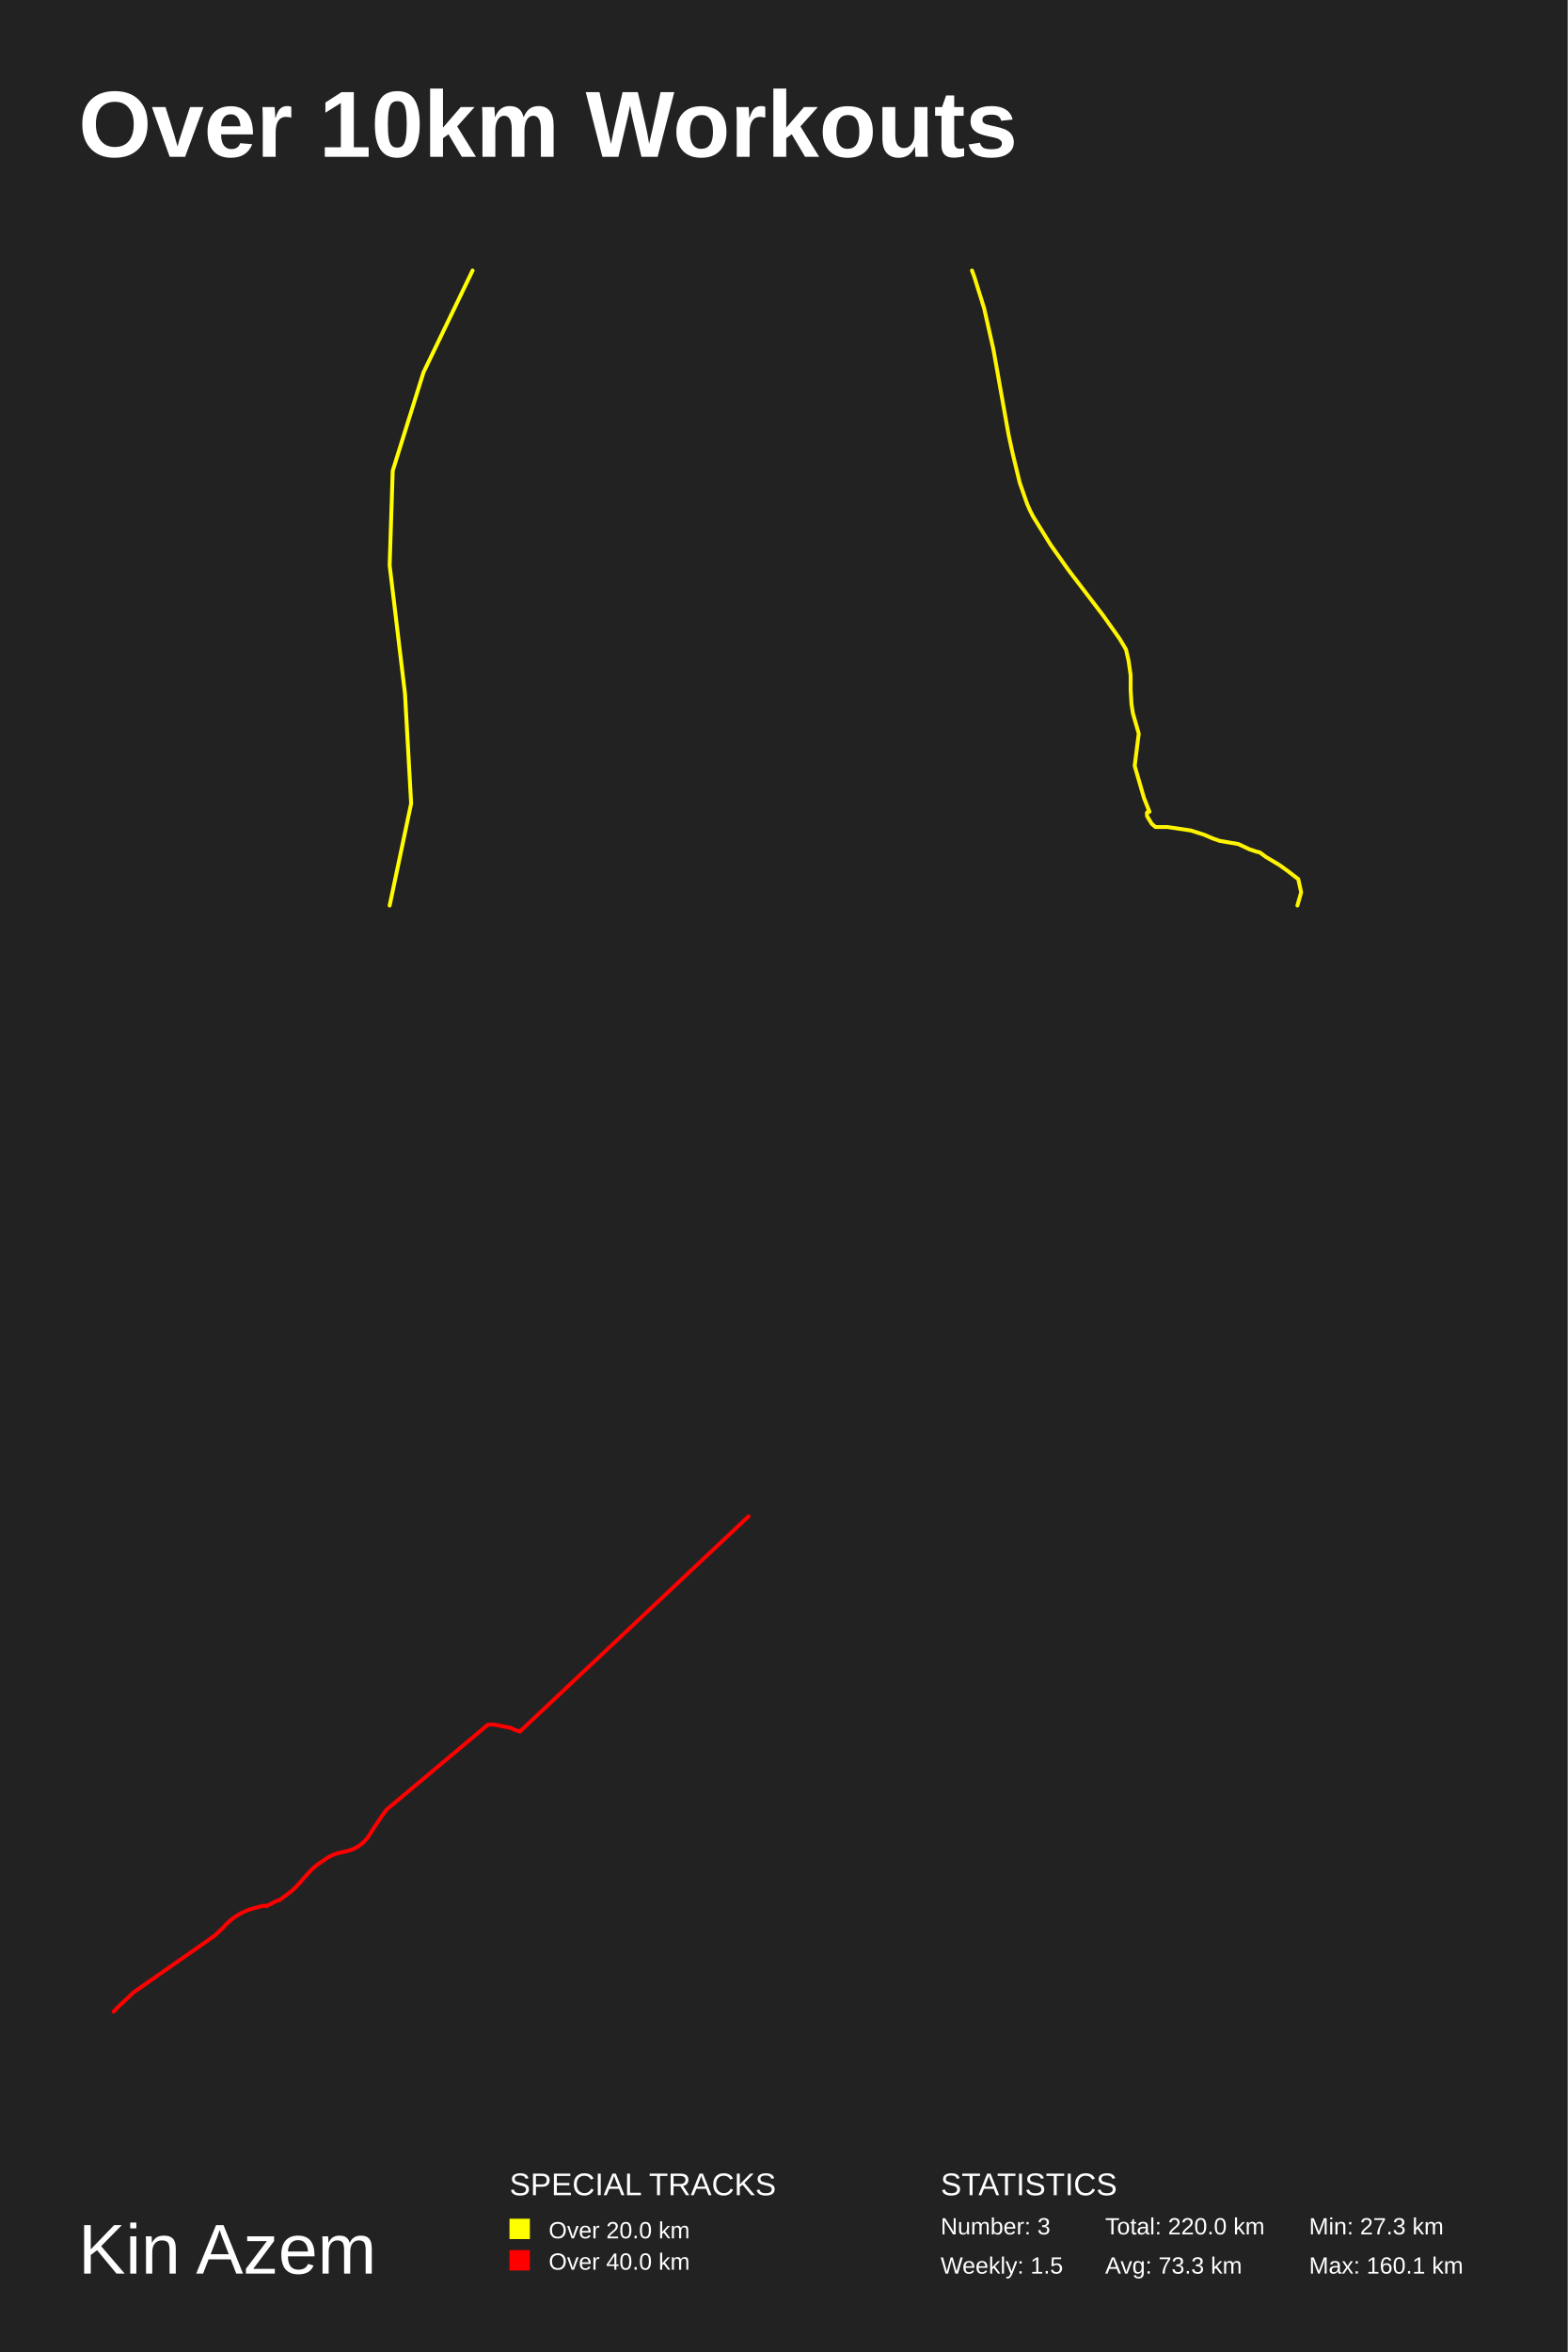
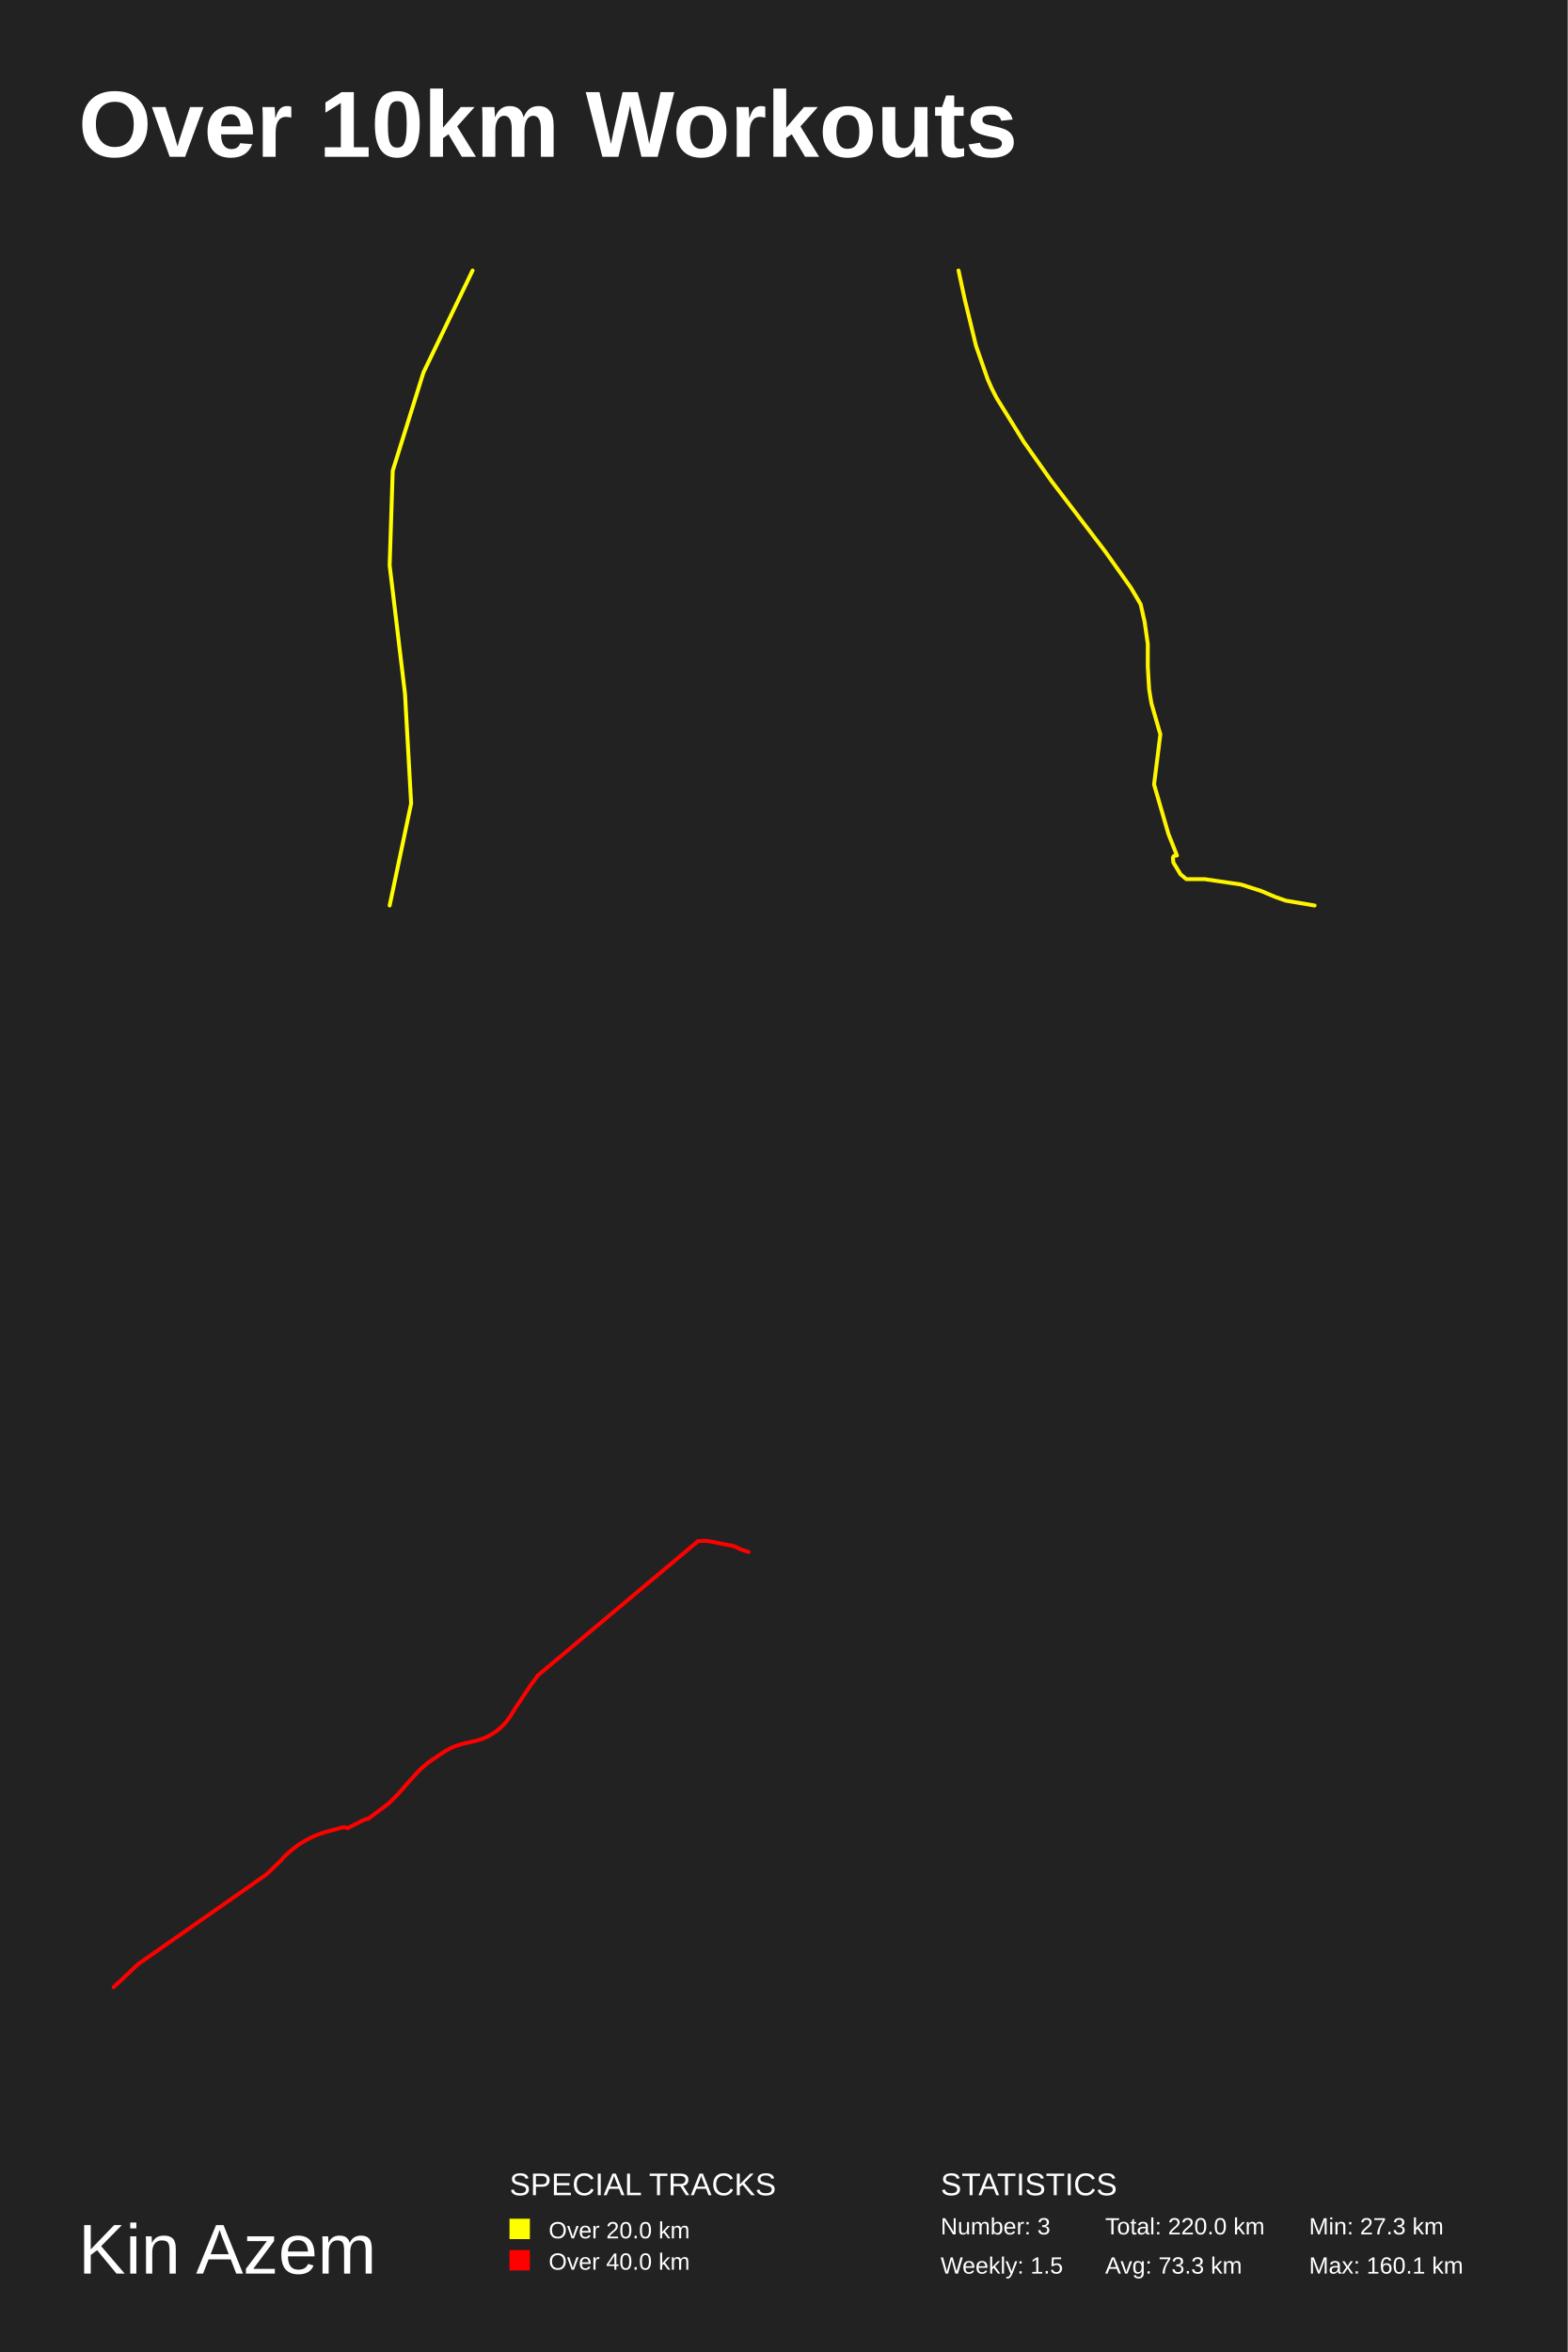
<svg xmlns="http://www.w3.org/2000/svg" baseProfile="full" height="300mm" version="1.1" viewBox="0,0,200,300" width="200mm">
  <defs />
  <rect fill="#222222" height="300" width="200" x="0" y="0" />
  <text fill="#FFFFFF" style="font-size:12px; font-family:Arial; font-weight:bold;" x="10" y="20">Over 10km Workouts</text>
  <text fill="#FFFFFF" style="font-size:9px; font-family:Arial" x="10" y="290">Kin Azem</text>
  <text fill="#FFFFFF" style="font-size:4px; font-family:Arial" x="65" y="280">SPECIAL TRACKS</text>
  <rect fill="yellow" height="2.6" width="2.6" x="65" y="283" />
  <text fill="#FFFFFF" style="font-size:3px; font-family:Arial" x="70" y="285.5">Over 20.0 km</text>
  <rect fill="red" height="2.6" width="2.6" x="65" y="287" />
  <text fill="#FFFFFF" style="font-size:3px; font-family:Arial" x="70" y="289.5">Over 40.0 km</text>
  <text fill="#FFFFFF" style="font-size:4px; font-family:Arial" x="120" y="280">STATISTICS</text>
  <text fill="#FFFFFF" style="font-size:3px; font-family:Arial" x="120" y="285">Number: 3</text>
  <text fill="#FFFFFF" style="font-size:3px; font-family:Arial" x="120" y="290">Weekly: 1.5</text>
  <text fill="#FFFFFF" style="font-size:3px; font-family:Arial" x="141" y="285">Total: 220.0 km</text>
  <text fill="#FFFFFF" style="font-size:3px; font-family:Arial" x="141" y="290">Avg: 73.3 km</text>
  <text fill="#FFFFFF" style="font-size:3px; font-family:Arial" x="167" y="285">Min: 27.3 km</text>
  <text fill="#FFFFFF" style="font-size:3px; font-family:Arial" x="167" y="290">Max: 160.1 km</text>
  <polyline fill="none" opacity="1" points="60.291,34.5 54.02,47.518 50.101,60.054 49.709,72.107 51.669,88.5 52.453,102.482 49.709,115.5" stroke="#ffff00" stroke-dasharray="none" stroke-linecap="round" stroke-linejoin="round" stroke-width="0.5" />
-   <polyline fill="none" opacity="1" points="165.517,115.5 165.998,113.816 165.628,112.133 164.188,111.025 163.264,110.36 161.492,109.297 160.716,108.721 160.31,108.633 159.386,108.322 157.983,107.658 155.619,107.259 154.732,106.949 153.587,106.461 151.925,105.93 148.934,105.487 147.419,105.487 146.939,105.088 146.348,104.113 146.311,103.714 146.385,103.581 146.644,103.537 145.942,101.765 144.76,97.689 145.277,93.568 144.538,90.998 144.354,89.846 144.243,87.985 144.243,86.124 143.984,84.307 143.652,82.845 142.839,81.471 140.734,78.503 136.302,72.698 134.049,69.508 131.796,65.874 131.389,65.076 131.057,64.323 130.097,61.576 129.173,57.765 128.656,55.372 126.736,44.559 125.554,39.33 124.298,35.298 124.002,34.5" stroke="#fff500" stroke-dasharray="none" stroke-linecap="round" stroke-linejoin="round" stroke-width="0.5" />
-   <polyline fill="none" opacity="1" points="95.5,193.414 66.319,220.864 66.261,220.843 66.231,220.834 66.178,220.813 66.003,220.755 65.908,220.725 65.695,220.651 65.621,220.623 65.579,220.603 65.49,220.559 65.362,220.49 65.264,220.446 65.152,220.405 65.076,220.383 64.959,220.354 64.955,220.351 64.955,220.348 64.953,220.347 64.958,220.339 64.956,220.336 64.953,220.336 64.954,220.341 64.956,220.342 64.948,220.336 64.945,220.339 64.948,220.341 64.94,220.339 64.941,220.339 64.921,220.339 64.736,220.309 64.369,220.243 63.806,220.123 63.488,220.063 63.285,220.021 63.203,220.009 63.156,220 63.054,219.989 62.953,219.976 62.905,219.971 62.691,219.965 62.585,219.97 62.287,219.991 62.236,219.992 62.236,219.992 49.317,230.82 49.05,231.182 48.854,231.45 48.722,231.628 47.613,233.285 47.549,233.377 47.431,233.563 47.143,234.031 47.022,234.214 46.892,234.396 46.757,234.571 46.684,234.655 46.609,234.739 46.531,234.819 46.454,234.898 46.291,235.05 46.207,235.122 46.037,235.259 45.861,235.39 45.771,235.452 45.587,235.571 45.492,235.627 45.397,235.682 45.299,235.732 45.201,235.78 45.104,235.827 45.004,235.869 44.903,235.91 44.802,235.948 44.598,236.017 44.388,236.076 44.067,236.154 43.42,236.3 43.313,236.326 43.099,236.384 42.888,236.448 42.784,236.482 42.577,236.561 42.476,236.601 42.376,236.645 42.277,236.692 42.08,236.793 41.984,236.845 41.795,236.958 41.702,237.017 41.429,237.198 40.977,237.507 40.705,237.687 40.529,237.814 40.444,237.879 40.36,237.946 40.277,238.014 39.964,238.287 39.781,238.442 38.655,239.677 38.601,239.751 38.533,239.834 38.313,240.081 37.942,240.487 37.791,240.648 37.63,240.808 37.549,240.886 37.223,241.192 35.606,242.403 35.491,242.389 35.369,242.457 35.276,242.476 33.947,243.151 33.833,243.091 33.714,243.068 33.606,243.086 33.495,243.1 33.281,243.154 32.648,243.333 32.542,243.357 32.225,243.446 32.015,243.509 31.911,243.542 31.706,243.613 31.502,243.69 31.3,243.774 31.103,243.863 30.909,243.956 30.715,244.057 30.525,244.163 30.338,244.271 30.157,244.385 29.975,244.507 29.885,244.571 29.711,244.7 29.458,244.9 29.293,245.037 29.212,245.109 29.053,245.255 28.975,245.329 28.746,245.557 28.682,245.644 28.608,245.728 28.533,245.803 28.454,245.876 27.6,246.704 27.352,246.919 17.064,254.11 16.909,254.256 16.756,254.396 16.446,254.691 16.126,254.996 15.653,255.443 15.236,255.816 15.085,255.971 14.5,256.586" stroke="red" stroke-dasharray="none" stroke-linecap="round" stroke-linejoin="round" stroke-width="0.5" />
+   <polyline fill="none" opacity="1" points="167.716,115.5 164.054,114.882 162.681,114.402 160.907,113.647 158.332,112.823 153.697,112.137 151.351,112.137 150.607,111.519 149.692,110.009 149.635,109.391 149.749,109.185 150.15,109.117 149.063,106.371 147.232,100.056 148.033,93.672 146.888,89.691 146.602,87.906 146.43,85.023 146.43,82.14 146.03,79.326 145.515,77.061 144.256,74.933 140.995,70.334 134.128,61.341 130.638,56.399 127.148,50.77 126.518,49.534 126.003,48.367 124.516,44.111 123.085,38.207 122.284,34.5" stroke="#fff500" stroke-dasharray="none" stroke-linecap="round" stroke-linejoin="round" stroke-width="0.5" />
+   <polyline fill="none" opacity="1" points="95.5,197.959 95.409,197.926 95.361,197.911 95.278,197.878 95.001,197.787 94.851,197.74 94.514,197.623 94.397,197.578 94.33,197.547 94.19,197.477 93.988,197.368 93.833,197.299 93.655,197.234 93.536,197.198 93.35,197.153 93.344,197.148 93.344,197.144 93.34,197.141 93.348,197.129 93.346,197.125 93.34,197.125 93.342,197.132 93.346,197.134 93.332,197.125 93.329,197.129 93.332,197.132 93.321,197.129 93.323,197.129 93.291,197.129 92.998,197.082 92.418,196.977 91.527,196.788 91.024,196.693 90.704,196.626 90.575,196.607 90.5,196.593 90.34,196.576 90.179,196.555 90.104,196.547 89.765,196.538 89.597,196.545 89.126,196.578 89.045,196.581 89.045,196.581 68.621,213.7 68.199,214.272 67.888,214.696 67.68,214.977 65.927,217.597 65.826,217.743 65.64,218.036 65.184,218.776 64.992,219.065 64.787,219.353 64.573,219.629 64.458,219.763 64.339,219.896 64.216,220.022 64.094,220.146 63.836,220.387 63.704,220.501 63.435,220.718 63.157,220.925 63.015,221.023 62.724,221.211 62.573,221.299 62.423,221.387 62.269,221.466 62.114,221.542 61.96,221.616 61.801,221.682 61.643,221.747 61.483,221.806 61.16,221.916 60.828,222.009 60.321,222.132 59.297,222.363 59.129,222.404 58.791,222.497 58.456,222.597 58.292,222.652 57.965,222.775 57.805,222.84 57.647,222.909 57.49,222.983 57.179,223.142 57.027,223.225 56.728,223.404 56.582,223.497 56.15,223.783 55.435,224.271 55.006,224.557 54.727,224.757 54.592,224.859 54.46,224.966 54.329,225.073 53.834,225.504 53.545,225.75 51.764,227.702 51.678,227.819 51.572,227.95 51.223,228.34 50.637,228.983 50.398,229.238 50.144,229.49 50.016,229.614 49.501,230.097 46.944,232.011 46.761,231.99 46.569,232.097 46.423,232.128 44.321,233.194 44.141,233.099 43.953,233.063 43.782,233.092 43.606,233.113 43.268,233.199 42.268,233.482 42.1,233.52 41.599,233.661 41.266,233.761 41.102,233.813 40.777,233.925 40.455,234.046 40.136,234.18 39.825,234.32 39.519,234.468 39.212,234.627 38.911,234.794 38.616,234.965 38.329,235.146 38.042,235.339 37.899,235.439 37.624,235.643 37.224,235.96 36.963,236.177 36.834,236.291 36.583,236.522 36.46,236.638 36.098,236.998 35.997,237.136 35.88,237.269 35.762,237.388 35.637,237.502 34.287,238.811 33.895,239.151 17.63,250.52 17.384,250.751 17.143,250.972 16.652,251.438 16.147,251.921 15.399,252.627 14.74,253.217 14.5,253.462" stroke="red" stroke-dasharray="none" stroke-linecap="round" stroke-linejoin="round" stroke-width="0.5" />
</svg>
